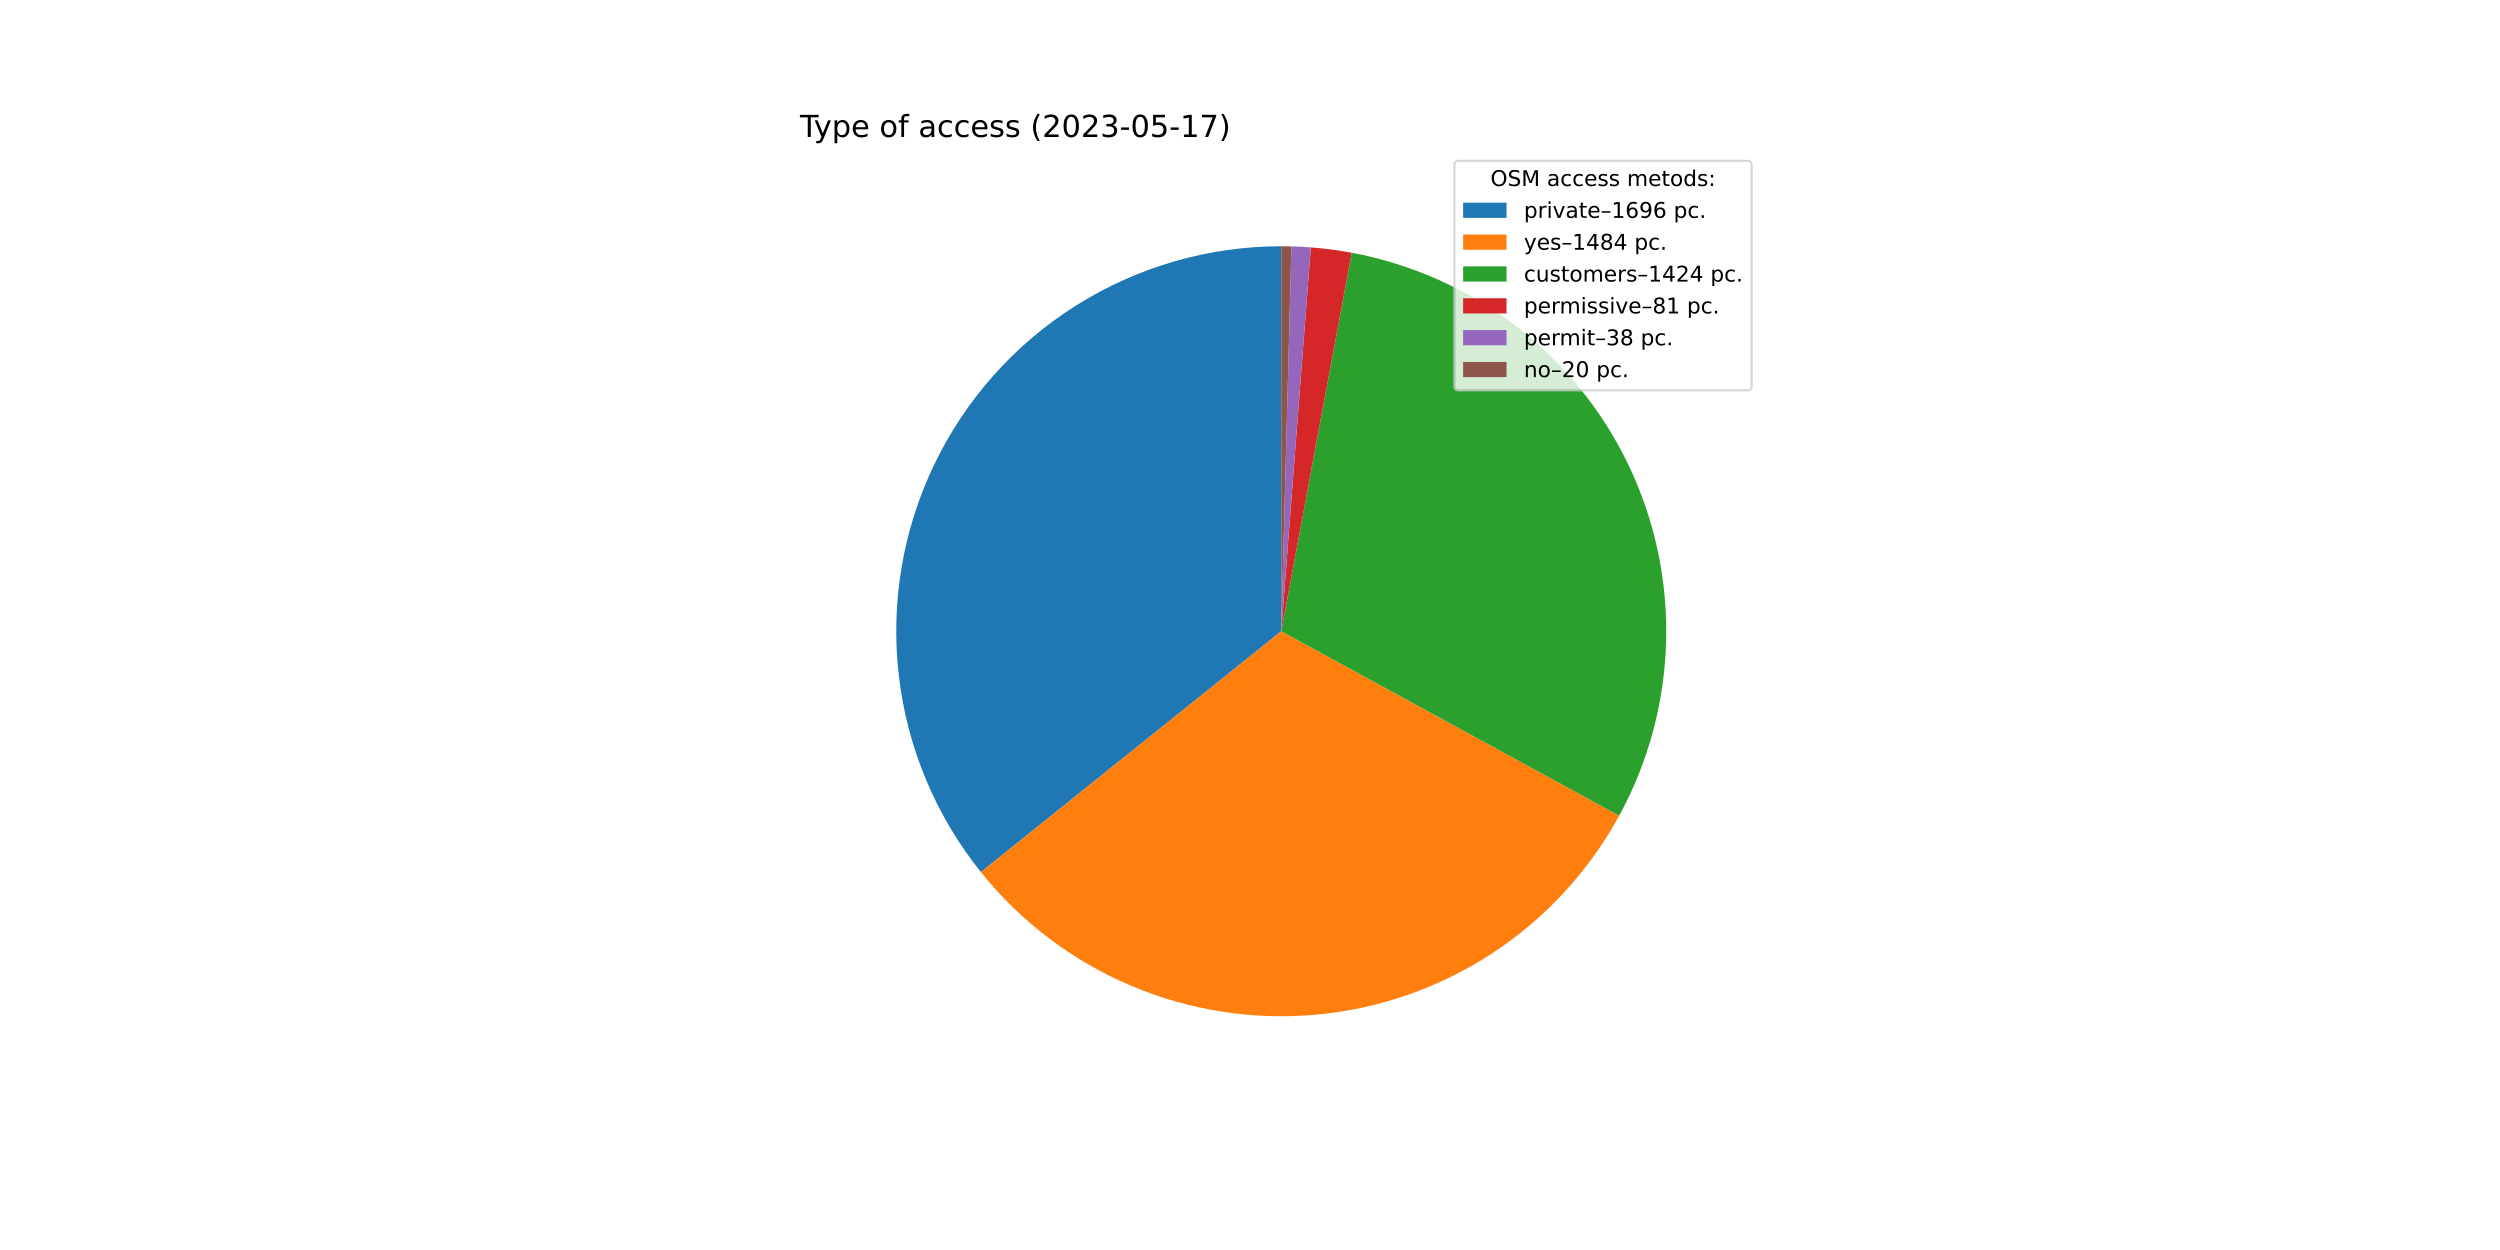
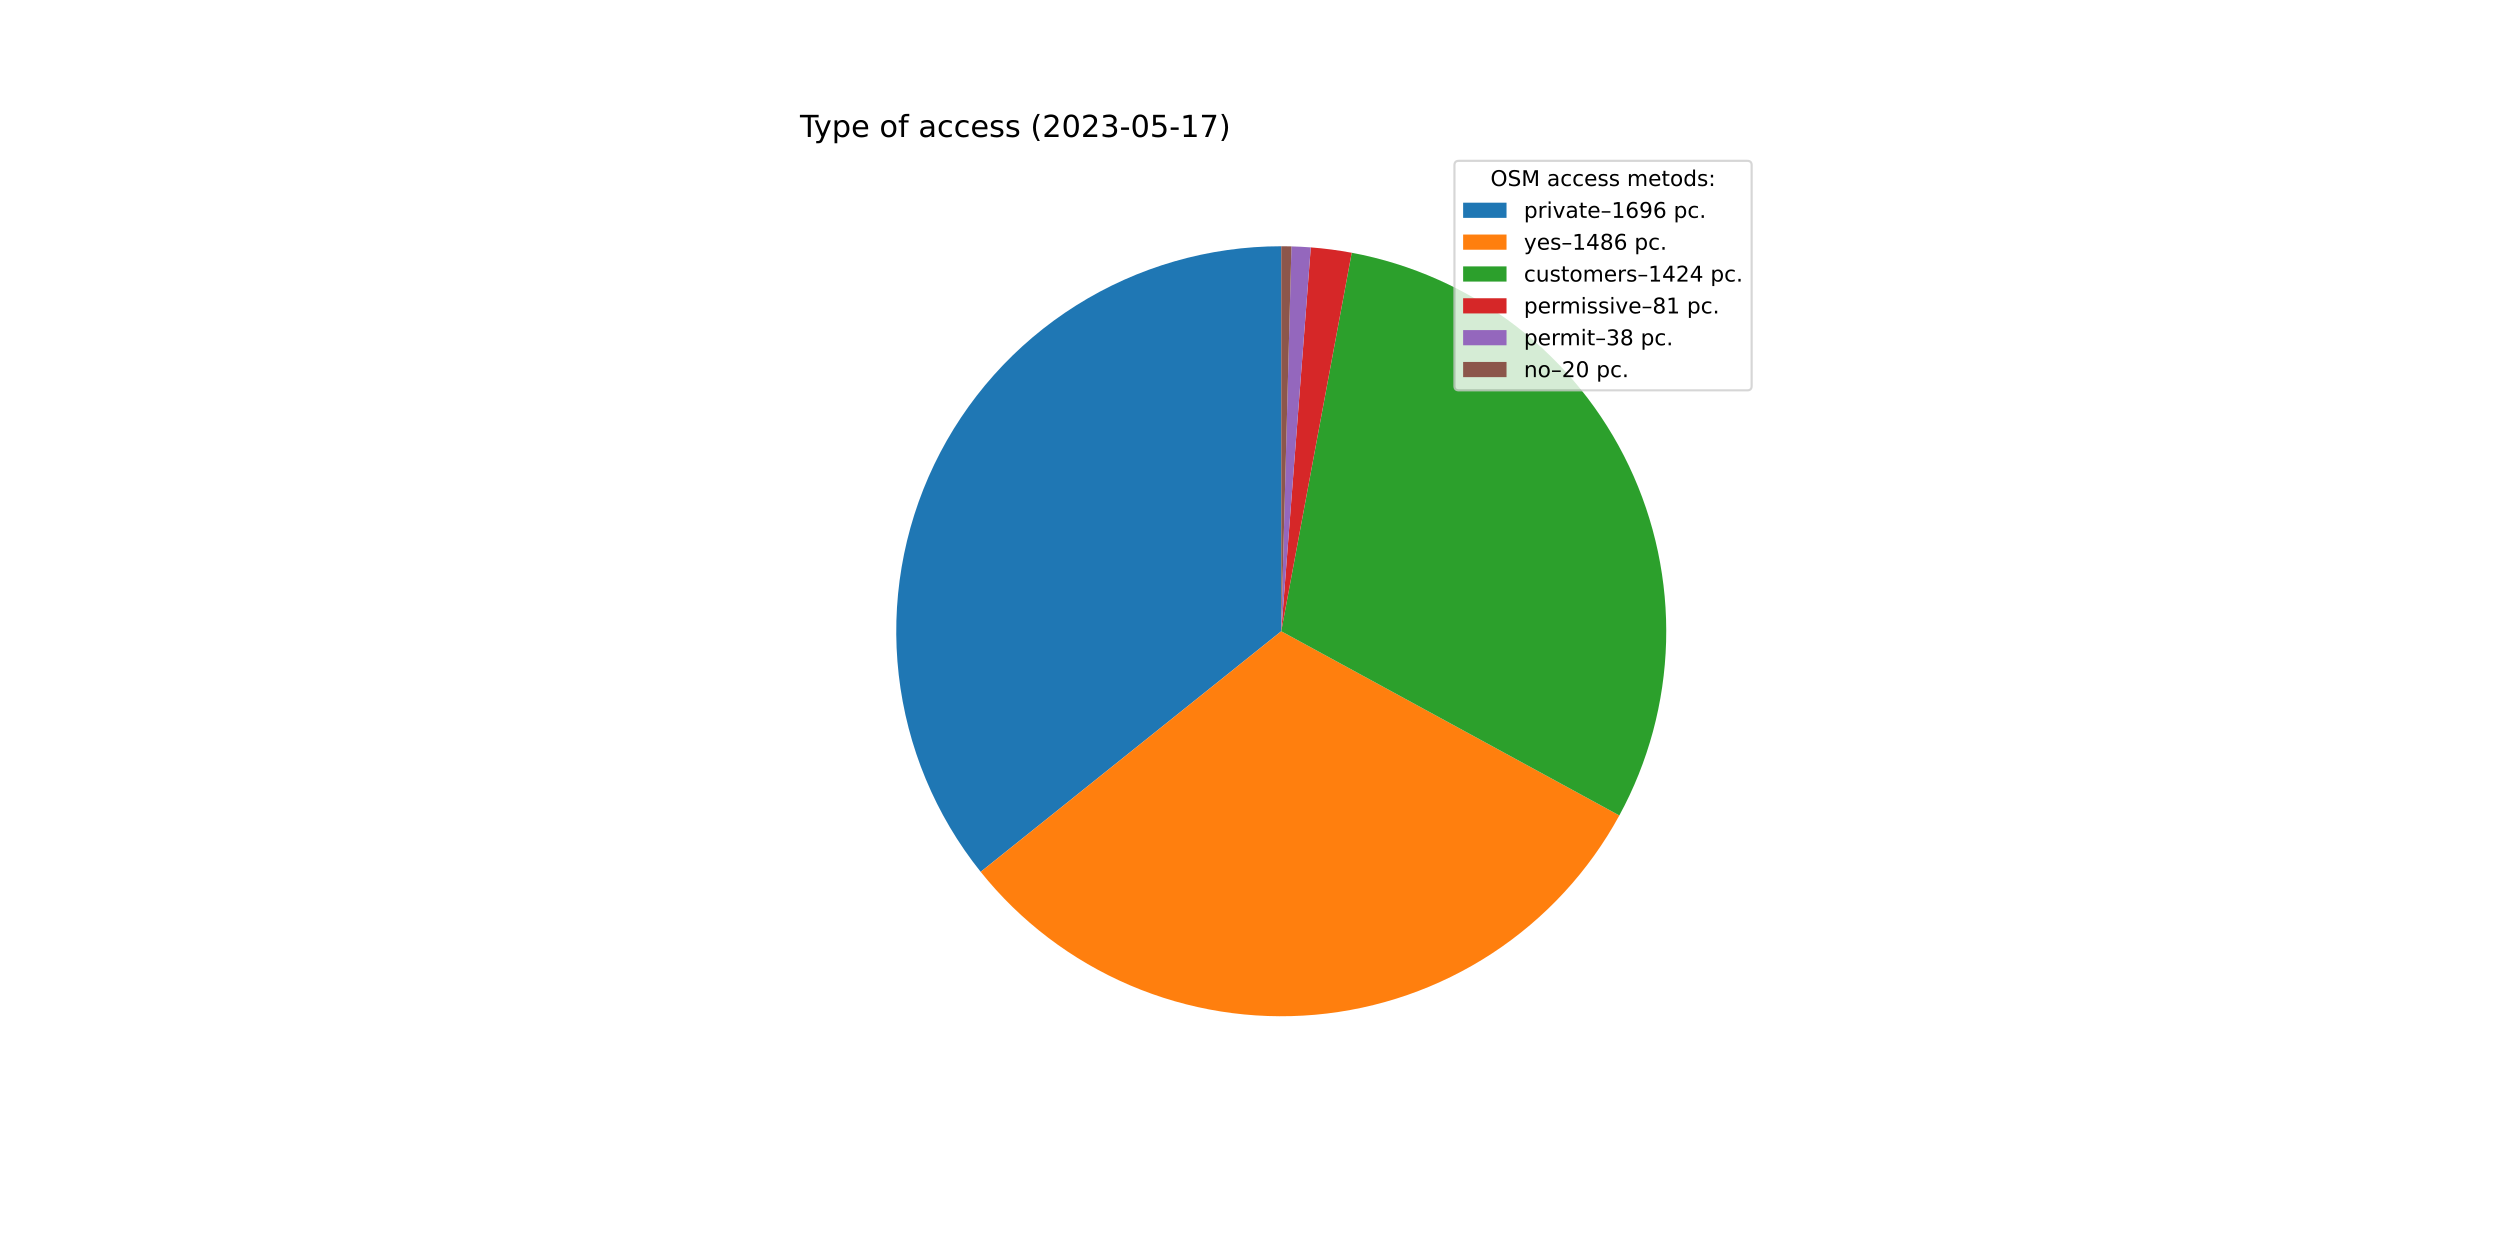
<svg xmlns="http://www.w3.org/2000/svg" xmlns:xlink="http://www.w3.org/1999/xlink" width="1152pt" height="576pt" viewBox="0 0 1152 576" version="1.1">
  <defs>
    <style type="text/css">*{stroke-linejoin: round; stroke-linecap: butt}</style>
  </defs>
  <g id="figure_1">
    <g id="patch_1">
      <path d="M 0 576  L 1152 576  L 1152 0  L 0 0  z " style="fill: #ffffff" />
    </g>
    <g id="axes_1">
      <g id="patch_2">
-         <path d="M 590.4 113.472  C 556.967 113.472 524.206 122.923 495.91 140.729  C 467.614 158.536 444.92 183.983 430.455 214.125  C 415.991 244.266 410.337 277.892 414.149 311.106  C 417.96 344.321 431.084 375.791 452.001 401.872  L 590.4 290.88  L 590.4 113.472  z " style="fill: #1f77b4" />
+         <path d="M 590.4 113.472  C 556.982 113.472 524.234 122.914 495.946 140.707  C 467.658 158.499 444.964 183.927 430.492 214.049  C 416.019 244.171 410.348 277.778 414.134 310.981  C 417.921 344.184 431.013 375.651 451.896 401.741  L 590.4 290.88  L 590.4 113.472  z " style="fill: #1f77b4" />
      </g>
      <g id="patch_3">
-         <path d="M 452.001 401.872  C 470.275 424.659 493.897 442.584 520.762 454.049  C 547.627 465.515 576.912 470.17 606.008 467.6  C 635.104 465.03 663.12 455.314 687.56 439.317  C 711.999 423.32 732.114 401.533 746.111 375.896  L 590.4 290.88  L 452.001 401.872  z " style="fill: #ff7f0e" />
+         <path d="M 451.896 401.741  C 470.166 424.566 493.798 442.525 520.682 454.015  C 547.566 465.504 576.879 470.172 606.002 467.601  C 635.125 465.029 663.166 455.298 687.622 439.276  C 712.077 423.254 732.197 401.433 746.185 375.76  L 590.4 290.88  L 451.896 401.741  z " style="fill: #ff7f0e" />
      </g>
      <g id="patch_4">
-         <path d="M 746.111 375.896  C 759.537 351.305 766.949 323.88 767.738 295.873  C 768.526 267.867 762.669 240.069 750.648 214.761  C 738.627 189.454 720.78 167.35 698.574 150.267  C 676.367 133.184 650.427 121.601 622.883 116.471  L 590.4 290.88  L 746.111 375.896  z " style="fill: #2ca02c" />
+         <path d="M 746.185 375.76  C 759.584 351.168 766.972 323.749 767.741 295.754  C 768.51 267.759 762.64 239.976 750.612 214.685  C 738.584 189.394 720.737 167.307 698.535 150.237  C 676.333 133.167 650.402 121.594 622.87 116.469  L 590.4 290.88  L 746.185 375.76  z " style="fill: #2ca02c" />
      </g>
      <g id="patch_5">
-         <path d="M 622.883 116.471  C 619.764 115.89 616.629 115.393 613.484 114.98  C 610.338 114.567 607.181 114.239 604.018 113.995  L 590.4 290.88  L 622.883 116.471  z " style="fill: #d62728" />
+         <path d="M 622.87 116.469  C 619.752 115.888 616.619 115.391 613.474 114.979  C 610.329 114.566 607.174 114.238 604.012 113.995  L 590.4 290.88  L 622.87 116.469  z " style="fill: #d62728" />
      </g>
      <g id="patch_6">
-         <path d="M 604.018 113.995  C 602.534 113.881 601.048 113.786 599.562 113.709  C 598.075 113.632 596.588 113.574 595.1 113.534  L 590.4 290.88  L 604.018 113.995  z " style="fill: #9467bd" />
+         <path d="M 604.012 113.995  C 602.528 113.881 601.044 113.785 599.558 113.709  C 598.072 113.632 596.585 113.574 595.098 113.534  L 590.4 290.88  L 604.012 113.995  z " style="fill: #9467bd" />
      </g>
      <g id="patch_7">
-         <path d="M 595.1 113.534  C 594.317 113.514 593.533 113.498 592.75 113.488  C 591.967 113.477 591.183 113.472 590.4 113.472  L 590.4 290.88  L 595.1 113.534  z " style="fill: #8c564b" />
+         <path d="M 595.098 113.534  C 594.315 113.513 593.532 113.498 592.749 113.488  C 591.966 113.477 591.183 113.472 590.4 113.472  L 590.4 290.88  L 595.098 113.534  z " style="fill: #8c564b" />
      </g>
      <g id="matplotlib.axis_1" />
      <g id="matplotlib.axis_2" />
      <g id="text_1">
        <g transform="translate(368.64 63.12)scale(0.14 -0.14)">
          <defs>
            <path id="DejaVuSans-54" d="M -19 4666  L 3928 4666  L 3928 4134  L 2272 4134  L 2272 0  L 1638 0  L 1638 4134  L -19 4134  L -19 4666  z " transform="scale(0.015625)" />
            <path id="DejaVuSans-79" d="M 2059 -325  Q 1816 -950 1584 -1140  Q 1353 -1331 966 -1331  L 506 -1331  L 506 -850  L 844 -850  Q 1081 -850 1212 -737  Q 1344 -625 1503 -206  L 1606 56  L 191 3500  L 800 3500  L 1894 763  L 2988 3500  L 3597 3500  L 2059 -325  z " transform="scale(0.015625)" />
            <path id="DejaVuSans-70" d="M 1159 525  L 1159 -1331  L 581 -1331  L 581 3500  L 1159 3500  L 1159 2969  Q 1341 3281 1617 3432  Q 1894 3584 2278 3584  Q 2916 3584 3314 3078  Q 3713 2572 3713 1747  Q 3713 922 3314 415  Q 2916 -91 2278 -91  Q 1894 -91 1617 61  Q 1341 213 1159 525  z M 3116 1747  Q 3116 2381 2855 2742  Q 2594 3103 2138 3103  Q 1681 3103 1420 2742  Q 1159 2381 1159 1747  Q 1159 1113 1420 752  Q 1681 391 2138 391  Q 2594 391 2855 752  Q 3116 1113 3116 1747  z " transform="scale(0.015625)" />
            <path id="DejaVuSans-65" d="M 3597 1894  L 3597 1613  L 953 1613  Q 991 1019 1311 708  Q 1631 397 2203 397  Q 2534 397 2845 478  Q 3156 559 3463 722  L 3463 178  Q 3153 47 2828 -22  Q 2503 -91 2169 -91  Q 1331 -91 842 396  Q 353 884 353 1716  Q 353 2575 817 3079  Q 1281 3584 2069 3584  Q 2775 3584 3186 3129  Q 3597 2675 3597 1894  z M 3022 2063  Q 3016 2534 2758 2815  Q 2500 3097 2075 3097  Q 1594 3097 1305 2825  Q 1016 2553 972 2059  L 3022 2063  z " transform="scale(0.015625)" />
            <path id="DejaVuSans-20" transform="scale(0.015625)" />
            <path id="DejaVuSans-6f" d="M 1959 3097  Q 1497 3097 1228 2736  Q 959 2375 959 1747  Q 959 1119 1226 758  Q 1494 397 1959 397  Q 2419 397 2687 759  Q 2956 1122 2956 1747  Q 2956 2369 2687 2733  Q 2419 3097 1959 3097  z M 1959 3584  Q 2709 3584 3137 3096  Q 3566 2609 3566 1747  Q 3566 888 3137 398  Q 2709 -91 1959 -91  Q 1206 -91 779 398  Q 353 888 353 1747  Q 353 2609 779 3096  Q 1206 3584 1959 3584  z " transform="scale(0.015625)" />
            <path id="DejaVuSans-66" d="M 2375 4863  L 2375 4384  L 1825 4384  Q 1516 4384 1395 4259  Q 1275 4134 1275 3809  L 1275 3500  L 2222 3500  L 2222 3053  L 1275 3053  L 1275 0  L 697 0  L 697 3053  L 147 3053  L 147 3500  L 697 3500  L 697 3744  Q 697 4328 969 4595  Q 1241 4863 1831 4863  L 2375 4863  z " transform="scale(0.015625)" />
            <path id="DejaVuSans-61" d="M 2194 1759  Q 1497 1759 1228 1600  Q 959 1441 959 1056  Q 959 750 1161 570  Q 1363 391 1709 391  Q 2188 391 2477 730  Q 2766 1069 2766 1631  L 2766 1759  L 2194 1759  z M 3341 1997  L 3341 0  L 2766 0  L 2766 531  Q 2569 213 2275 61  Q 1981 -91 1556 -91  Q 1019 -91 701 211  Q 384 513 384 1019  Q 384 1609 779 1909  Q 1175 2209 1959 2209  L 2766 2209  L 2766 2266  Q 2766 2663 2505 2880  Q 2244 3097 1772 3097  Q 1472 3097 1187 3025  Q 903 2953 641 2809  L 641 3341  Q 956 3463 1253 3523  Q 1550 3584 1831 3584  Q 2591 3584 2966 3190  Q 3341 2797 3341 1997  z " transform="scale(0.015625)" />
            <path id="DejaVuSans-63" d="M 3122 3366  L 3122 2828  Q 2878 2963 2633 3030  Q 2388 3097 2138 3097  Q 1578 3097 1268 2742  Q 959 2388 959 1747  Q 959 1106 1268 751  Q 1578 397 2138 397  Q 2388 397 2633 464  Q 2878 531 3122 666  L 3122 134  Q 2881 22 2623 -34  Q 2366 -91 2075 -91  Q 1284 -91 818 406  Q 353 903 353 1747  Q 353 2603 823 3093  Q 1294 3584 2113 3584  Q 2378 3584 2631 3529  Q 2884 3475 3122 3366  z " transform="scale(0.015625)" />
            <path id="DejaVuSans-73" d="M 2834 3397  L 2834 2853  Q 2591 2978 2328 3040  Q 2066 3103 1784 3103  Q 1356 3103 1142 2972  Q 928 2841 928 2578  Q 928 2378 1081 2264  Q 1234 2150 1697 2047  L 1894 2003  Q 2506 1872 2764 1633  Q 3022 1394 3022 966  Q 3022 478 2636 193  Q 2250 -91 1575 -91  Q 1294 -91 989 -36  Q 684 19 347 128  L 347 722  Q 666 556 975 473  Q 1284 391 1588 391  Q 1994 391 2212 530  Q 2431 669 2431 922  Q 2431 1156 2273 1281  Q 2116 1406 1581 1522  L 1381 1569  Q 847 1681 609 1914  Q 372 2147 372 2553  Q 372 3047 722 3315  Q 1072 3584 1716 3584  Q 2034 3584 2315 3537  Q 2597 3491 2834 3397  z " transform="scale(0.015625)" />
            <path id="DejaVuSans-28" d="M 1984 4856  Q 1566 4138 1362 3434  Q 1159 2731 1159 2009  Q 1159 1288 1364 580  Q 1569 -128 1984 -844  L 1484 -844  Q 1016 -109 783 600  Q 550 1309 550 2009  Q 550 2706 781 3412  Q 1013 4119 1484 4856  L 1984 4856  z " transform="scale(0.015625)" />
            <path id="DejaVuSans-32" d="M 1228 531  L 3431 531  L 3431 0  L 469 0  L 469 531  Q 828 903 1448 1529  Q 2069 2156 2228 2338  Q 2531 2678 2651 2914  Q 2772 3150 2772 3378  Q 2772 3750 2511 3984  Q 2250 4219 1831 4219  Q 1534 4219 1204 4116  Q 875 4013 500 3803  L 500 4441  Q 881 4594 1212 4672  Q 1544 4750 1819 4750  Q 2544 4750 2975 4387  Q 3406 4025 3406 3419  Q 3406 3131 3298 2873  Q 3191 2616 2906 2266  Q 2828 2175 2409 1742  Q 1991 1309 1228 531  z " transform="scale(0.015625)" />
            <path id="DejaVuSans-30" d="M 2034 4250  Q 1547 4250 1301 3770  Q 1056 3291 1056 2328  Q 1056 1369 1301 889  Q 1547 409 2034 409  Q 2525 409 2770 889  Q 3016 1369 3016 2328  Q 3016 3291 2770 3770  Q 2525 4250 2034 4250  z M 2034 4750  Q 2819 4750 3233 4129  Q 3647 3509 3647 2328  Q 3647 1150 3233 529  Q 2819 -91 2034 -91  Q 1250 -91 836 529  Q 422 1150 422 2328  Q 422 3509 836 4129  Q 1250 4750 2034 4750  z " transform="scale(0.015625)" />
            <path id="DejaVuSans-33" d="M 2597 2516  Q 3050 2419 3304 2112  Q 3559 1806 3559 1356  Q 3559 666 3084 287  Q 2609 -91 1734 -91  Q 1441 -91 1130 -33  Q 819 25 488 141  L 488 750  Q 750 597 1062 519  Q 1375 441 1716 441  Q 2309 441 2620 675  Q 2931 909 2931 1356  Q 2931 1769 2642 2001  Q 2353 2234 1838 2234  L 1294 2234  L 1294 2753  L 1863 2753  Q 2328 2753 2575 2939  Q 2822 3125 2822 3475  Q 2822 3834 2567 4026  Q 2313 4219 1838 4219  Q 1578 4219 1281 4162  Q 984 4106 628 3988  L 628 4550  Q 988 4650 1302 4700  Q 1616 4750 1894 4750  Q 2613 4750 3031 4423  Q 3450 4097 3450 3541  Q 3450 3153 3228 2886  Q 3006 2619 2597 2516  z " transform="scale(0.015625)" />
            <path id="DejaVuSans-2d" d="M 313 2009  L 1997 2009  L 1997 1497  L 313 1497  L 313 2009  z " transform="scale(0.015625)" />
            <path id="DejaVuSans-35" d="M 691 4666  L 3169 4666  L 3169 4134  L 1269 4134  L 1269 2991  Q 1406 3038 1543 3061  Q 1681 3084 1819 3084  Q 2600 3084 3056 2656  Q 3513 2228 3513 1497  Q 3513 744 3044 326  Q 2575 -91 1722 -91  Q 1428 -91 1123 -41  Q 819 9 494 109  L 494 744  Q 775 591 1075 516  Q 1375 441 1709 441  Q 2250 441 2565 725  Q 2881 1009 2881 1497  Q 2881 1984 2565 2268  Q 2250 2553 1709 2553  Q 1456 2553 1204 2497  Q 953 2441 691 2322  L 691 4666  z " transform="scale(0.015625)" />
            <path id="DejaVuSans-31" d="M 794 531  L 1825 531  L 1825 4091  L 703 3866  L 703 4441  L 1819 4666  L 2450 4666  L 2450 531  L 3481 531  L 3481 0  L 794 0  L 794 531  z " transform="scale(0.015625)" />
            <path id="DejaVuSans-37" d="M 525 4666  L 3525 4666  L 3525 4397  L 1831 0  L 1172 0  L 2766 4134  L 525 4134  L 525 4666  z " transform="scale(0.015625)" />
            <path id="DejaVuSans-29" d="M 513 4856  L 1013 4856  Q 1481 4119 1714 3412  Q 1947 2706 1947 2009  Q 1947 1309 1714 600  Q 1481 -109 1013 -844  L 513 -844  Q 928 -128 1133 580  Q 1338 1288 1338 2009  Q 1338 2731 1133 3434  Q 928 4138 513 4856  z " transform="scale(0.015625)" />
          </defs>
          <use xlink:href="#DejaVuSans-54" />
          <use xlink:href="#DejaVuSans-79" x="45.459" />
          <use xlink:href="#DejaVuSans-70" x="104.639" />
          <use xlink:href="#DejaVuSans-65" x="168.115" />
          <use xlink:href="#DejaVuSans-20" x="229.639" />
          <use xlink:href="#DejaVuSans-6f" x="261.426" />
          <use xlink:href="#DejaVuSans-66" x="322.607" />
          <use xlink:href="#DejaVuSans-20" x="357.812" />
          <use xlink:href="#DejaVuSans-61" x="389.6" />
          <use xlink:href="#DejaVuSans-63" x="450.879" />
          <use xlink:href="#DejaVuSans-63" x="505.859" />
          <use xlink:href="#DejaVuSans-65" x="560.84" />
          <use xlink:href="#DejaVuSans-73" x="622.363" />
          <use xlink:href="#DejaVuSans-73" x="674.463" />
          <use xlink:href="#DejaVuSans-20" x="726.562" />
          <use xlink:href="#DejaVuSans-28" x="758.35" />
          <use xlink:href="#DejaVuSans-32" x="797.363" />
          <use xlink:href="#DejaVuSans-30" x="860.986" />
          <use xlink:href="#DejaVuSans-32" x="924.609" />
          <use xlink:href="#DejaVuSans-33" x="988.232" />
          <use xlink:href="#DejaVuSans-2d" x="1051.855" />
          <use xlink:href="#DejaVuSans-30" x="1087.939" />
          <use xlink:href="#DejaVuSans-35" x="1151.562" />
          <use xlink:href="#DejaVuSans-2d" x="1215.186" />
          <use xlink:href="#DejaVuSans-31" x="1251.27" />
          <use xlink:href="#DejaVuSans-37" x="1314.893" />
          <use xlink:href="#DejaVuSans-29" x="1378.516" />
        </g>
      </g>
      <g id="legend_1">
        <g id="patch_8">
          <path d="M 672.208 179.867  L 805.16 179.867  Q 807.16 179.867 807.16 177.867  L 807.16 76.12  Q 807.16 74.12 805.16 74.12  L 672.208 74.12  Q 670.208 74.12 670.208 76.12  L 670.208 177.867  Q 670.208 179.867 672.208 179.867  z " style="fill: #ffffff; opacity: 0.8; stroke: #cccccc; stroke-linejoin: miter" />
        </g>
        <g id="text_2">
          <g transform="translate(686.8038 85.71844)scale(0.1 -0.1)">
            <defs>
              <path id="DejaVuSans-4f" d="M 2522 4238  Q 1834 4238 1429 3725  Q 1025 3213 1025 2328  Q 1025 1447 1429 934  Q 1834 422 2522 422  Q 3209 422 3611 934  Q 4013 1447 4013 2328  Q 4013 3213 3611 3725  Q 3209 4238 2522 4238  z M 2522 4750  Q 3503 4750 4090 4092  Q 4678 3434 4678 2328  Q 4678 1225 4090 567  Q 3503 -91 2522 -91  Q 1538 -91 948 565  Q 359 1222 359 2328  Q 359 3434 948 4092  Q 1538 4750 2522 4750  z " transform="scale(0.015625)" />
              <path id="DejaVuSans-53" d="M 3425 4513  L 3425 3897  Q 3066 4069 2747 4153  Q 2428 4238 2131 4238  Q 1616 4238 1336 4038  Q 1056 3838 1056 3469  Q 1056 3159 1242 3001  Q 1428 2844 1947 2747  L 2328 2669  Q 3034 2534 3370 2195  Q 3706 1856 3706 1288  Q 3706 609 3251 259  Q 2797 -91 1919 -91  Q 1588 -91 1214 -16  Q 841 59 441 206  L 441 856  Q 825 641 1194 531  Q 1563 422 1919 422  Q 2459 422 2753 634  Q 3047 847 3047 1241  Q 3047 1584 2836 1778  Q 2625 1972 2144 2069  L 1759 2144  Q 1053 2284 737 2584  Q 422 2884 422 3419  Q 422 4038 858 4394  Q 1294 4750 2059 4750  Q 2388 4750 2728 4690  Q 3069 4631 3425 4513  z " transform="scale(0.015625)" />
              <path id="DejaVuSans-4d" d="M 628 4666  L 1569 4666  L 2759 1491  L 3956 4666  L 4897 4666  L 4897 0  L 4281 0  L 4281 4097  L 3078 897  L 2444 897  L 1241 4097  L 1241 0  L 628 0  L 628 4666  z " transform="scale(0.015625)" />
              <path id="DejaVuSans-6d" d="M 3328 2828  Q 3544 3216 3844 3400  Q 4144 3584 4550 3584  Q 5097 3584 5394 3201  Q 5691 2819 5691 2113  L 5691 0  L 5113 0  L 5113 2094  Q 5113 2597 4934 2840  Q 4756 3084 4391 3084  Q 3944 3084 3684 2787  Q 3425 2491 3425 1978  L 3425 0  L 2847 0  L 2847 2094  Q 2847 2600 2669 2842  Q 2491 3084 2119 3084  Q 1678 3084 1418 2786  Q 1159 2488 1159 1978  L 1159 0  L 581 0  L 581 3500  L 1159 3500  L 1159 2956  Q 1356 3278 1631 3431  Q 1906 3584 2284 3584  Q 2666 3584 2933 3390  Q 3200 3197 3328 2828  z " transform="scale(0.015625)" />
              <path id="DejaVuSans-74" d="M 1172 4494  L 1172 3500  L 2356 3500  L 2356 3053  L 1172 3053  L 1172 1153  Q 1172 725 1289 603  Q 1406 481 1766 481  L 2356 481  L 2356 0  L 1766 0  Q 1100 0 847 248  Q 594 497 594 1153  L 594 3053  L 172 3053  L 172 3500  L 594 3500  L 594 4494  L 1172 4494  z " transform="scale(0.015625)" />
              <path id="DejaVuSans-64" d="M 2906 2969  L 2906 4863  L 3481 4863  L 3481 0  L 2906 0  L 2906 525  Q 2725 213 2448 61  Q 2172 -91 1784 -91  Q 1150 -91 751 415  Q 353 922 353 1747  Q 353 2572 751 3078  Q 1150 3584 1784 3584  Q 2172 3584 2448 3432  Q 2725 3281 2906 2969  z M 947 1747  Q 947 1113 1208 752  Q 1469 391 1925 391  Q 2381 391 2643 752  Q 2906 1113 2906 1747  Q 2906 2381 2643 2742  Q 2381 3103 1925 3103  Q 1469 3103 1208 2742  Q 947 2381 947 1747  z " transform="scale(0.015625)" />
              <path id="DejaVuSans-3a" d="M 750 794  L 1409 794  L 1409 0  L 750 0  L 750 794  z M 750 3309  L 1409 3309  L 1409 2516  L 750 2516  L 750 3309  z " transform="scale(0.015625)" />
            </defs>
            <use xlink:href="#DejaVuSans-4f" />
            <use xlink:href="#DejaVuSans-53" x="78.711" />
            <use xlink:href="#DejaVuSans-4d" x="142.188" />
            <use xlink:href="#DejaVuSans-20" x="228.467" />
            <use xlink:href="#DejaVuSans-61" x="260.254" />
            <use xlink:href="#DejaVuSans-63" x="321.533" />
            <use xlink:href="#DejaVuSans-63" x="376.514" />
            <use xlink:href="#DejaVuSans-65" x="431.494" />
            <use xlink:href="#DejaVuSans-73" x="493.018" />
            <use xlink:href="#DejaVuSans-73" x="545.117" />
            <use xlink:href="#DejaVuSans-20" x="597.217" />
            <use xlink:href="#DejaVuSans-6d" x="629.004" />
            <use xlink:href="#DejaVuSans-65" x="726.416" />
            <use xlink:href="#DejaVuSans-74" x="787.939" />
            <use xlink:href="#DejaVuSans-6f" x="827.148" />
            <use xlink:href="#DejaVuSans-64" x="888.33" />
            <use xlink:href="#DejaVuSans-73" x="951.807" />
            <use xlink:href="#DejaVuSans-3a" x="1003.906" />
          </g>
        </g>
        <g id="patch_9">
          <path d="M 674.208 100.397  L 694.208 100.397  L 694.208 93.397  L 674.208 93.397  z " style="fill: #1f77b4" />
        </g>
        <g id="text_3">
          <g transform="translate(702.2084 100.3966)scale(0.1 -0.1)">
            <defs>
              <path id="DejaVuSans-72" d="M 2631 2963  Q 2534 3019 2420 3045  Q 2306 3072 2169 3072  Q 1681 3072 1420 2755  Q 1159 2438 1159 1844  L 1159 0  L 581 0  L 581 3500  L 1159 3500  L 1159 2956  Q 1341 3275 1631 3429  Q 1922 3584 2338 3584  Q 2397 3584 2469 3576  Q 2541 3569 2628 3553  L 2631 2963  z " transform="scale(0.015625)" />
              <path id="DejaVuSans-69" d="M 603 3500  L 1178 3500  L 1178 0  L 603 0  L 603 3500  z M 603 4863  L 1178 4863  L 1178 4134  L 603 4134  L 603 4863  z " transform="scale(0.015625)" />
              <path id="DejaVuSans-76" d="M 191 3500  L 800 3500  L 1894 563  L 2988 3500  L 3597 3500  L 2284 0  L 1503 0  L 191 3500  z " transform="scale(0.015625)" />
              <path id="DejaVuSans-2013" d="M 313 1978  L 2888 1978  L 2888 1528  L 313 1528  L 313 1978  z " transform="scale(0.015625)" />
              <path id="DejaVuSans-36" d="M 2113 2584  Q 1688 2584 1439 2293  Q 1191 2003 1191 1497  Q 1191 994 1439 701  Q 1688 409 2113 409  Q 2538 409 2786 701  Q 3034 994 3034 1497  Q 3034 2003 2786 2293  Q 2538 2584 2113 2584  z M 3366 4563  L 3366 3988  Q 3128 4100 2886 4159  Q 2644 4219 2406 4219  Q 1781 4219 1451 3797  Q 1122 3375 1075 2522  Q 1259 2794 1537 2939  Q 1816 3084 2150 3084  Q 2853 3084 3261 2657  Q 3669 2231 3669 1497  Q 3669 778 3244 343  Q 2819 -91 2113 -91  Q 1303 -91 875 529  Q 447 1150 447 2328  Q 447 3434 972 4092  Q 1497 4750 2381 4750  Q 2619 4750 2861 4703  Q 3103 4656 3366 4563  z " transform="scale(0.015625)" />
              <path id="DejaVuSans-39" d="M 703 97  L 703 672  Q 941 559 1184 500  Q 1428 441 1663 441  Q 2288 441 2617 861  Q 2947 1281 2994 2138  Q 2813 1869 2534 1725  Q 2256 1581 1919 1581  Q 1219 1581 811 2004  Q 403 2428 403 3163  Q 403 3881 828 4315  Q 1253 4750 1959 4750  Q 2769 4750 3195 4129  Q 3622 3509 3622 2328  Q 3622 1225 3098 567  Q 2575 -91 1691 -91  Q 1453 -91 1209 -44  Q 966 3 703 97  z M 1959 2075  Q 2384 2075 2632 2365  Q 2881 2656 2881 3163  Q 2881 3666 2632 3958  Q 2384 4250 1959 4250  Q 1534 4250 1286 3958  Q 1038 3666 1038 3163  Q 1038 2656 1286 2365  Q 1534 2075 1959 2075  z " transform="scale(0.015625)" />
              <path id="DejaVuSans-2e" d="M 684 794  L 1344 794  L 1344 0  L 684 0  L 684 794  z " transform="scale(0.015625)" />
            </defs>
            <use xlink:href="#DejaVuSans-70" />
            <use xlink:href="#DejaVuSans-72" x="63.477" />
            <use xlink:href="#DejaVuSans-69" x="104.59" />
            <use xlink:href="#DejaVuSans-76" x="132.373" />
            <use xlink:href="#DejaVuSans-61" x="191.553" />
            <use xlink:href="#DejaVuSans-74" x="252.832" />
            <use xlink:href="#DejaVuSans-65" x="292.041" />
            <use xlink:href="#DejaVuSans-2013" x="353.564" />
            <use xlink:href="#DejaVuSans-31" x="403.564" />
            <use xlink:href="#DejaVuSans-36" x="467.188" />
            <use xlink:href="#DejaVuSans-39" x="530.811" />
            <use xlink:href="#DejaVuSans-36" x="594.434" />
            <use xlink:href="#DejaVuSans-20" x="658.057" />
            <use xlink:href="#DejaVuSans-70" x="689.844" />
            <use xlink:href="#DejaVuSans-63" x="753.32" />
            <use xlink:href="#DejaVuSans-2e" x="808.301" />
          </g>
        </g>
        <g id="patch_10">
          <path d="M 674.208 115.075  L 694.208 115.075  L 694.208 108.075  L 674.208 108.075  z " style="fill: #ff7f0e" />
        </g>
        <g id="text_4">
          <g transform="translate(702.2084 115.0747)scale(0.1 -0.1)">
            <defs>
              <path id="DejaVuSans-34" d="M 2419 4116  L 825 1625  L 2419 1625  L 2419 4116  z M 2253 4666  L 3047 4666  L 3047 1625  L 3713 1625  L 3713 1100  L 3047 1100  L 3047 0  L 2419 0  L 2419 1100  L 313 1100  L 313 1709  L 2253 4666  z " transform="scale(0.015625)" />
              <path id="DejaVuSans-38" d="M 2034 2216  Q 1584 2216 1326 1975  Q 1069 1734 1069 1313  Q 1069 891 1326 650  Q 1584 409 2034 409  Q 2484 409 2743 651  Q 3003 894 3003 1313  Q 3003 1734 2745 1975  Q 2488 2216 2034 2216  z M 1403 2484  Q 997 2584 770 2862  Q 544 3141 544 3541  Q 544 4100 942 4425  Q 1341 4750 2034 4750  Q 2731 4750 3128 4425  Q 3525 4100 3525 3541  Q 3525 3141 3298 2862  Q 3072 2584 2669 2484  Q 3125 2378 3379 2068  Q 3634 1759 3634 1313  Q 3634 634 3220 271  Q 2806 -91 2034 -91  Q 1263 -91 848 271  Q 434 634 434 1313  Q 434 1759 690 2068  Q 947 2378 1403 2484  z M 1172 3481  Q 1172 3119 1398 2916  Q 1625 2713 2034 2713  Q 2441 2713 2670 2916  Q 2900 3119 2900 3481  Q 2900 3844 2670 4047  Q 2441 4250 2034 4250  Q 1625 4250 1398 4047  Q 1172 3844 1172 3481  z " transform="scale(0.015625)" />
            </defs>
            <use xlink:href="#DejaVuSans-79" />
            <use xlink:href="#DejaVuSans-65" x="59.18" />
            <use xlink:href="#DejaVuSans-73" x="120.703" />
            <use xlink:href="#DejaVuSans-2013" x="172.803" />
            <use xlink:href="#DejaVuSans-31" x="222.803" />
            <use xlink:href="#DejaVuSans-34" x="286.426" />
            <use xlink:href="#DejaVuSans-38" x="350.049" />
-             <use xlink:href="#DejaVuSans-34" x="413.672" />
+             <use xlink:href="#DejaVuSans-36" x="413.672" />
            <use xlink:href="#DejaVuSans-20" x="477.295" />
            <use xlink:href="#DejaVuSans-70" x="509.082" />
            <use xlink:href="#DejaVuSans-63" x="572.559" />
            <use xlink:href="#DejaVuSans-2e" x="627.539" />
          </g>
        </g>
        <g id="patch_11">
          <path d="M 674.208 129.753  L 694.208 129.753  L 694.208 122.753  L 674.208 122.753  z " style="fill: #2ca02c" />
        </g>
        <g id="text_5">
          <g transform="translate(702.2084 129.7528)scale(0.1 -0.1)">
            <defs>
              <path id="DejaVuSans-75" d="M 544 1381  L 544 3500  L 1119 3500  L 1119 1403  Q 1119 906 1312 657  Q 1506 409 1894 409  Q 2359 409 2629 706  Q 2900 1003 2900 1516  L 2900 3500  L 3475 3500  L 3475 0  L 2900 0  L 2900 538  Q 2691 219 2414 64  Q 2138 -91 1772 -91  Q 1169 -91 856 284  Q 544 659 544 1381  z M 1991 3584  L 1991 3584  z " transform="scale(0.015625)" />
            </defs>
            <use xlink:href="#DejaVuSans-63" />
            <use xlink:href="#DejaVuSans-75" x="54.98" />
            <use xlink:href="#DejaVuSans-73" x="118.359" />
            <use xlink:href="#DejaVuSans-74" x="170.459" />
            <use xlink:href="#DejaVuSans-6f" x="209.668" />
            <use xlink:href="#DejaVuSans-6d" x="270.85" />
            <use xlink:href="#DejaVuSans-65" x="368.262" />
            <use xlink:href="#DejaVuSans-72" x="429.785" />
            <use xlink:href="#DejaVuSans-73" x="470.898" />
            <use xlink:href="#DejaVuSans-2013" x="522.998" />
            <use xlink:href="#DejaVuSans-31" x="572.998" />
            <use xlink:href="#DejaVuSans-34" x="636.621" />
            <use xlink:href="#DejaVuSans-32" x="700.244" />
            <use xlink:href="#DejaVuSans-34" x="763.867" />
            <use xlink:href="#DejaVuSans-20" x="827.49" />
            <use xlink:href="#DejaVuSans-70" x="859.277" />
            <use xlink:href="#DejaVuSans-63" x="922.754" />
            <use xlink:href="#DejaVuSans-2e" x="977.734" />
          </g>
        </g>
        <g id="patch_12">
          <path d="M 674.208 144.431  L 694.208 144.431  L 694.208 137.431  L 674.208 137.431  z " style="fill: #d62728" />
        </g>
        <g id="text_6">
          <g transform="translate(702.2084 144.4309)scale(0.1 -0.1)">
            <use xlink:href="#DejaVuSans-70" />
            <use xlink:href="#DejaVuSans-65" x="63.477" />
            <use xlink:href="#DejaVuSans-72" x="125" />
            <use xlink:href="#DejaVuSans-6d" x="164.363" />
            <use xlink:href="#DejaVuSans-69" x="261.775" />
            <use xlink:href="#DejaVuSans-73" x="289.559" />
            <use xlink:href="#DejaVuSans-73" x="341.658" />
            <use xlink:href="#DejaVuSans-69" x="393.758" />
            <use xlink:href="#DejaVuSans-76" x="421.541" />
            <use xlink:href="#DejaVuSans-65" x="480.721" />
            <use xlink:href="#DejaVuSans-2013" x="542.244" />
            <use xlink:href="#DejaVuSans-38" x="592.244" />
            <use xlink:href="#DejaVuSans-31" x="655.867" />
            <use xlink:href="#DejaVuSans-20" x="719.49" />
            <use xlink:href="#DejaVuSans-70" x="751.277" />
            <use xlink:href="#DejaVuSans-63" x="814.754" />
            <use xlink:href="#DejaVuSans-2e" x="869.734" />
          </g>
        </g>
        <g id="patch_13">
          <path d="M 674.208 159.109  L 694.208 159.109  L 694.208 152.109  L 674.208 152.109  z " style="fill: #9467bd" />
        </g>
        <g id="text_7">
          <g transform="translate(702.2084 159.1091)scale(0.1 -0.1)">
            <use xlink:href="#DejaVuSans-70" />
            <use xlink:href="#DejaVuSans-65" x="63.477" />
            <use xlink:href="#DejaVuSans-72" x="125" />
            <use xlink:href="#DejaVuSans-6d" x="164.363" />
            <use xlink:href="#DejaVuSans-69" x="261.775" />
            <use xlink:href="#DejaVuSans-74" x="289.559" />
            <use xlink:href="#DejaVuSans-2013" x="328.768" />
            <use xlink:href="#DejaVuSans-33" x="378.768" />
            <use xlink:href="#DejaVuSans-38" x="442.391" />
            <use xlink:href="#DejaVuSans-20" x="506.014" />
            <use xlink:href="#DejaVuSans-70" x="537.801" />
            <use xlink:href="#DejaVuSans-63" x="601.277" />
            <use xlink:href="#DejaVuSans-2e" x="656.258" />
          </g>
        </g>
        <g id="patch_14">
          <path d="M 674.208 173.787  L 694.208 173.787  L 694.208 166.787  L 674.208 166.787  z " style="fill: #8c564b" />
        </g>
        <g id="text_8">
          <g transform="translate(702.2084 173.7872)scale(0.1 -0.1)">
            <defs>
              <path id="DejaVuSans-6e" d="M 3513 2113  L 3513 0  L 2938 0  L 2938 2094  Q 2938 2591 2744 2837  Q 2550 3084 2163 3084  Q 1697 3084 1428 2787  Q 1159 2491 1159 1978  L 1159 0  L 581 0  L 581 3500  L 1159 3500  L 1159 2956  Q 1366 3272 1645 3428  Q 1925 3584 2291 3584  Q 2894 3584 3203 3211  Q 3513 2838 3513 2113  z " transform="scale(0.015625)" />
            </defs>
            <use xlink:href="#DejaVuSans-6e" />
            <use xlink:href="#DejaVuSans-6f" x="63.379" />
            <use xlink:href="#DejaVuSans-2013" x="124.561" />
            <use xlink:href="#DejaVuSans-32" x="174.561" />
            <use xlink:href="#DejaVuSans-30" x="238.184" />
            <use xlink:href="#DejaVuSans-20" x="301.807" />
            <use xlink:href="#DejaVuSans-70" x="333.594" />
            <use xlink:href="#DejaVuSans-63" x="397.07" />
            <use xlink:href="#DejaVuSans-2e" x="452.051" />
          </g>
        </g>
      </g>
    </g>
  </g>
</svg>
